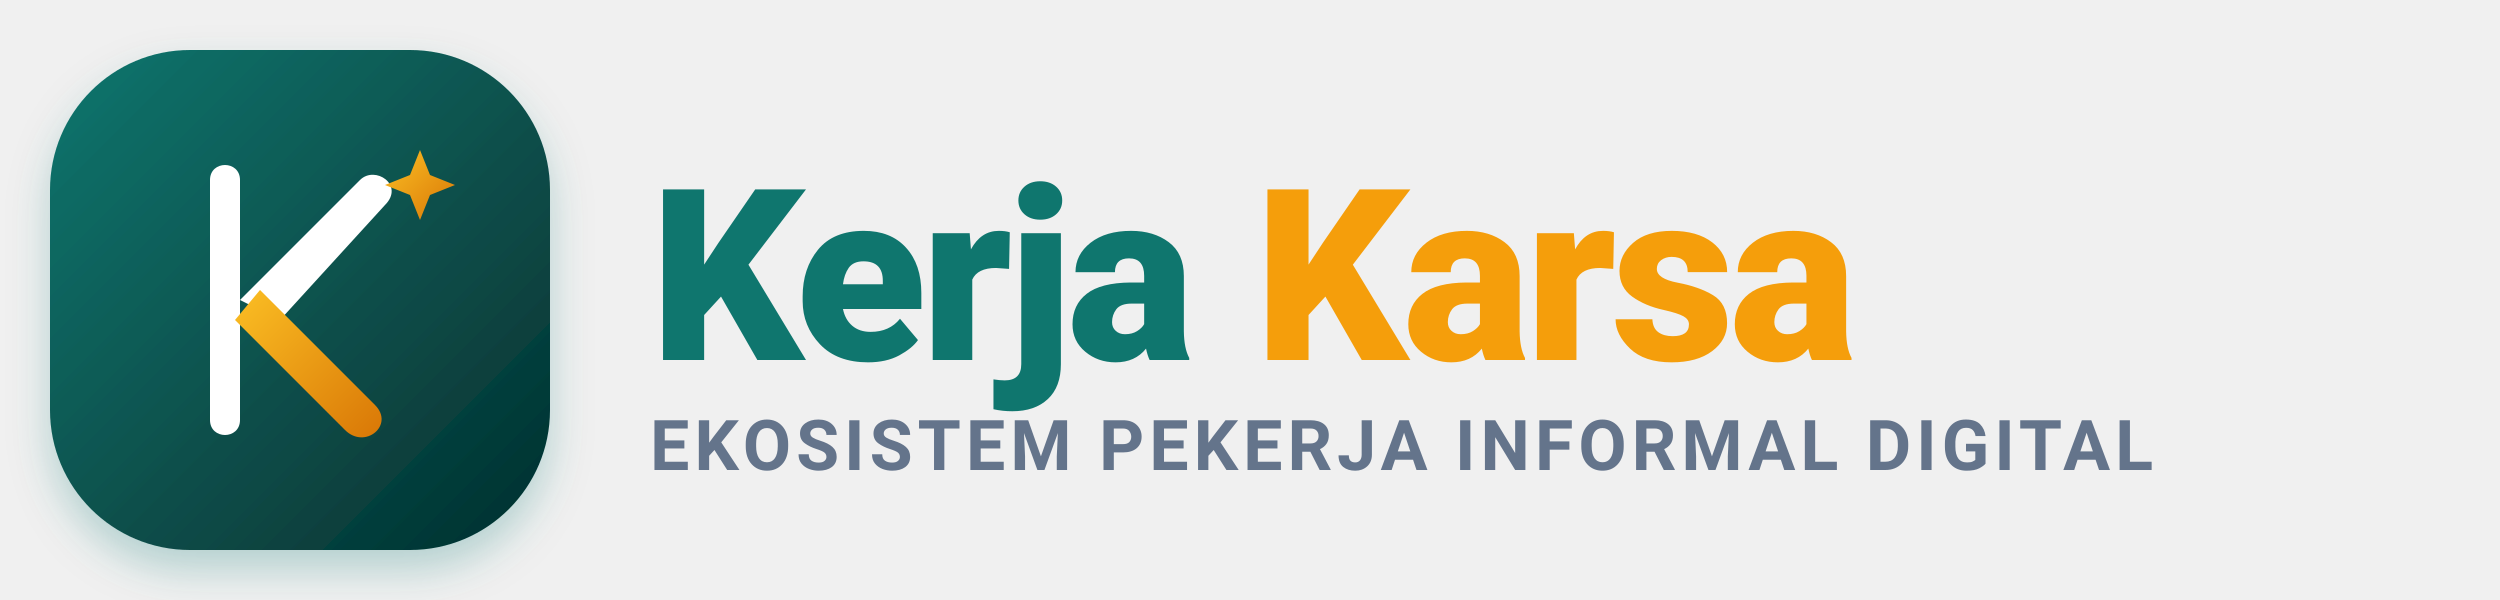
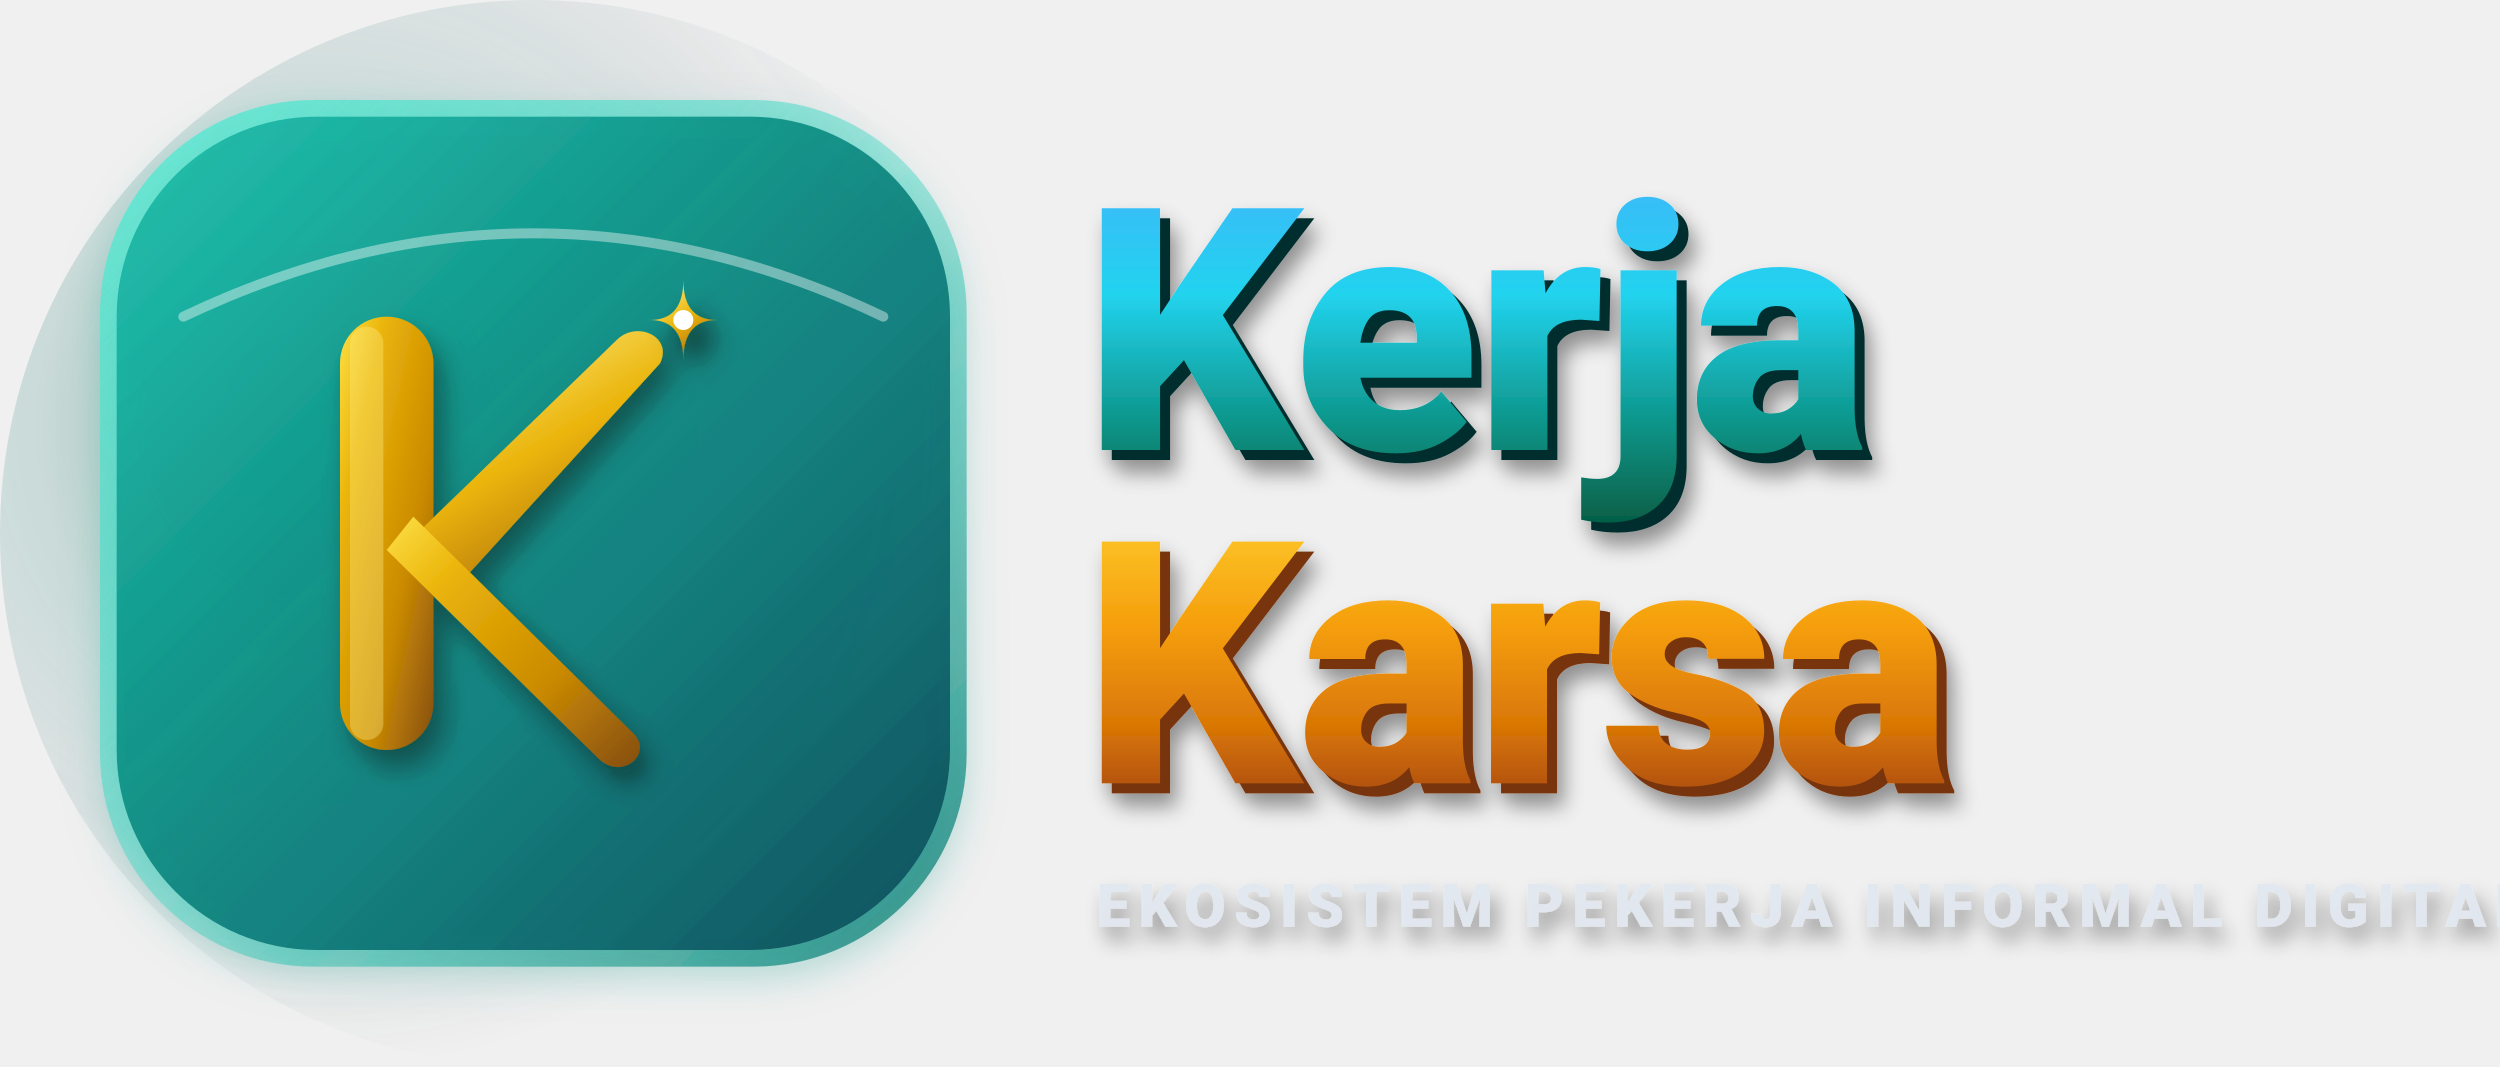
- <svg xmlns="http://www.w3.org/2000/svg" viewBox="0 0 500 120" width="100%" height="100%">
+ <svg xmlns="http://www.w3.org/2000/svg" viewBox="0 0 750 320" width="100%" height="100%">
  <defs>
-     <linearGradient id="tealGrad" x1="0%" y1="0%" x2="100%" y2="100%">
-       <stop offset="0%" stop-color="#0F766E" />
-       <stop offset="100%" stop-color="#042F2E" />
+     <radialGradient id="bgGlow" cx="30%" cy="40%" r="60%">
+       <stop offset="0%" stop-color="#14532D" stop-opacity="0.35" />
+       <stop offset="50%" stop-color="#0F766E" stop-opacity="0.15" />
+       <stop offset="100%" stop-color="#0F172A" stop-opacity="0" />
+     </radialGradient>
+     <linearGradient id="glassTeal" x1="0%" y1="0%" x2="100%" y2="100%">
+       <stop offset="0%" stop-color="#14B8A6" stop-opacity="0.85" />
+       <stop offset="35%" stop-color="#0D9488" stop-opacity="0.95" />
+       <stop offset="100%" stop-color="#0F4C5C" stop-opacity="0.98" />
    </linearGradient>
-     <linearGradient id="amberGrad" x1="0%" y1="0%" x2="100%" y2="100%">
+     <linearGradient id="rimHighlight" x1="0%" y1="0%" x2="100%" y2="100%">
+       <stop offset="0%" stop-color="#5EEAD4" stop-opacity="0.9" />
+       <stop offset="50%" stop-color="#2DD4BF" stop-opacity="0.4" />
+       <stop offset="100%" stop-color="#0F766E" stop-opacity="0.8" />
+     </linearGradient>
+     <linearGradient id="gold3D" x1="0%" y1="0%" x2="100%" y2="100%">
+       <stop offset="0%" stop-color="#FDE047" />
+       <stop offset="25%" stop-color="#EAB308" />
+       <stop offset="65%" stop-color="#CA8A04" />
+       <stop offset="100%" stop-color="#854D0E" />
+     </linearGradient>
+     <linearGradient id="goldSpec" x1="20%" y1="0%" x2="80%" y2="100%">
+       <stop offset="0%" stop-color="#FEF08A" />
+       <stop offset="50%" stop-color="#EAB308" />
+       <stop offset="100%" stop-color="#A16207" />
+     </linearGradient>
+     <linearGradient id="textTeal" x1="0%" y1="0%" x2="0%" y2="100%">
+       <stop offset="0%" stop-color="#38BDF8" />
+       <stop offset="30%" stop-color="#22D3EE" />
+       <stop offset="70%" stop-color="#0D9488" />
+       <stop offset="100%" stop-color="#065F46" />
+     </linearGradient>
+     <linearGradient id="textOrange" x1="0%" y1="0%" x2="0%" y2="100%">
      <stop offset="0%" stop-color="#FBBF24" />
-       <stop offset="100%" stop-color="#D97706" />
+       <stop offset="35%" stop-color="#F59E0B" />
+       <stop offset="75%" stop-color="#D97706" />
+       <stop offset="100%" stop-color="#B45309" />
    </linearGradient>
-     <filter id="shadow" x="-10%" y="-10%" width="130%" height="130%">
-       <feDropShadow dx="0" dy="4" stdDeviation="4" flood-color="#0F766E" flood-opacity="0.25" />
+     <filter id="badgeShadow" x="-20%" y="-20%" width="140%" height="140%">
+       <feDropShadow dx="0" dy="12" stdDeviation="16" flood-color="#000000" flood-opacity="0.5" />
+       <feDropShadow dx="0" dy="4" stdDeviation="6" flood-color="#0D9488" flood-opacity="0.3" />
+     </filter>
+     <filter id="goldShadow" x="-30%" y="-30%" width="160%" height="160%">
+       <feDropShadow dx="3" dy="5" stdDeviation="4" flood-color="#000000" flood-opacity="0.4" />
+     </filter>
+     <filter id="textShadow" x="-20%" y="-20%" width="140%" height="140%">
+       <feDropShadow dx="2" dy="4" stdDeviation="3" flood-color="#000000" flood-opacity="0.4" />
    </filter>
  </defs>
-   <g transform="translate(10, 10)">
-     <rect x="0" y="0" width="100" height="100" rx="28" fill="url(#tealGrad)" filter="url(#shadow)" />
-     <path d="M 32 26 C 32 22, 38 22, 38 26 L 38 74 C 38 78, 32 78, 32 74 Z" fill="#FFFFFF" />
-     <path d="M 38 50 L 62 26 C 65 23, 71 27, 67 31 L 46 54 Z" fill="#FFFFFF" />
-     <path d="M 42 48 L 65 71 C 69 75, 63 80, 59 76 L 37 54 Z" fill="url(#amberGrad)" />
-     <path d="M 74 20 L 76 25 L 81 27 L 76 29 L 74 34 L 72 29 L 67 27 L 72 25 Z" fill="url(#amberGrad)" />
+   <rect width="750" height="320" rx="20" fill="none" />
+   <circle cx="160" cy="160" r="160" fill="url(#bgGlow)" />
+   <g transform="translate(30, 30)" filter="url(#badgeShadow)">
+     <rect x="0" y="0" width="260" height="260" rx="64" fill="url(#rimHighlight)" />
+     <rect x="5" y="5" width="250" height="250" rx="60" fill="url(#glassTeal)" opacity="0.95" />
+     <path d="M 25 65 Q 130 15 235 65" fill="none" stroke="#FFFFFF" stroke-width="3" stroke-linecap="round" opacity="0.4" />
+     <g filter="url(#goldShadow)">
+       <rect x="72" y="65" width="28" height="130" rx="14" fill="url(#gold3D)" />
+       <rect x="75" y="68" width="10" height="124" rx="5" fill="#FEF08A" opacity="0.35" />
+       <path d="M 90 135 L 155 72 C 161 66, 172 71, 168 79 L 108 145 Z" fill="url(#goldSpec)" />
+       <path d="M 94 125 L 160 190 C 166 196, 157 204, 150 198 L 86 135 Z" fill="url(#gold3D)" />
+       <path d="M 175 78 Q 175 66 185 66 Q 175 66 175 54 Q 175 66 165 66 Q 175 66 175 78 Z" fill="url(#goldSpec)" filter="url(#goldShadow)" />
+       <circle cx="175" cy="66" r="3" fill="#FFFFFF" />
+     </g>
  </g>
-   <g transform="translate(130, 72)">
-     <text font-family="system-ui, -apple-system, 'Segoe UI', Roboto, Helvetica, Arial, sans-serif" font-weight="900" font-size="48" letter-spacing="-1">
-       <tspan fill="#0F766E">Kerja</tspan>
-       <tspan fill="#F59E0B">Karsa</tspan>
-     </text>
-     <text y="22" font-family="system-ui, -apple-system, 'Segoe UI', Roboto, Helvetica, Arial, sans-serif" font-weight="600" font-size="14" fill="#64748B" letter-spacing="1">
+   <g transform="translate(325, 30)" filter="url(#textShadow)">
+     <g transform="translate(0, 105)">
+       <text font-family="system-ui, -apple-system, 'Segoe UI', Roboto, Helvetica, Arial, sans-serif" font-weight="900" font-size="102" fill="#042F2E" x="3" y="3" letter-spacing="-1">Kerja</text>
+       <text font-family="system-ui, -apple-system, 'Segoe UI', Roboto, Helvetica, Arial, sans-serif" font-weight="900" font-size="102" fill="url(#textTeal)" letter-spacing="-1">Kerja</text>
+     </g>
+     <g transform="translate(0, 205)">
+       <text font-family="system-ui, -apple-system, 'Segoe UI', Roboto, Helvetica, Arial, sans-serif" font-weight="900" font-size="102" fill="#78350F" x="3" y="3" letter-spacing="-1">Karsa</text>
+       <text font-family="system-ui, -apple-system, 'Segoe UI', Roboto, Helvetica, Arial, sans-serif" font-weight="900" font-size="102" fill="url(#textOrange)" letter-spacing="-1">Karsa</text>
+     </g>
+     <text x="4" y="248" font-family="system-ui, -apple-system, 'Segoe UI', Roboto, Helvetica, Arial, sans-serif" font-weight="800" font-size="18" fill="#E2E8F0" letter-spacing="2.5" opacity="0.95">
      EKOSISTEM PEKERJA INFORMAL DIGITAL
    </text>
  </g>
</svg>
